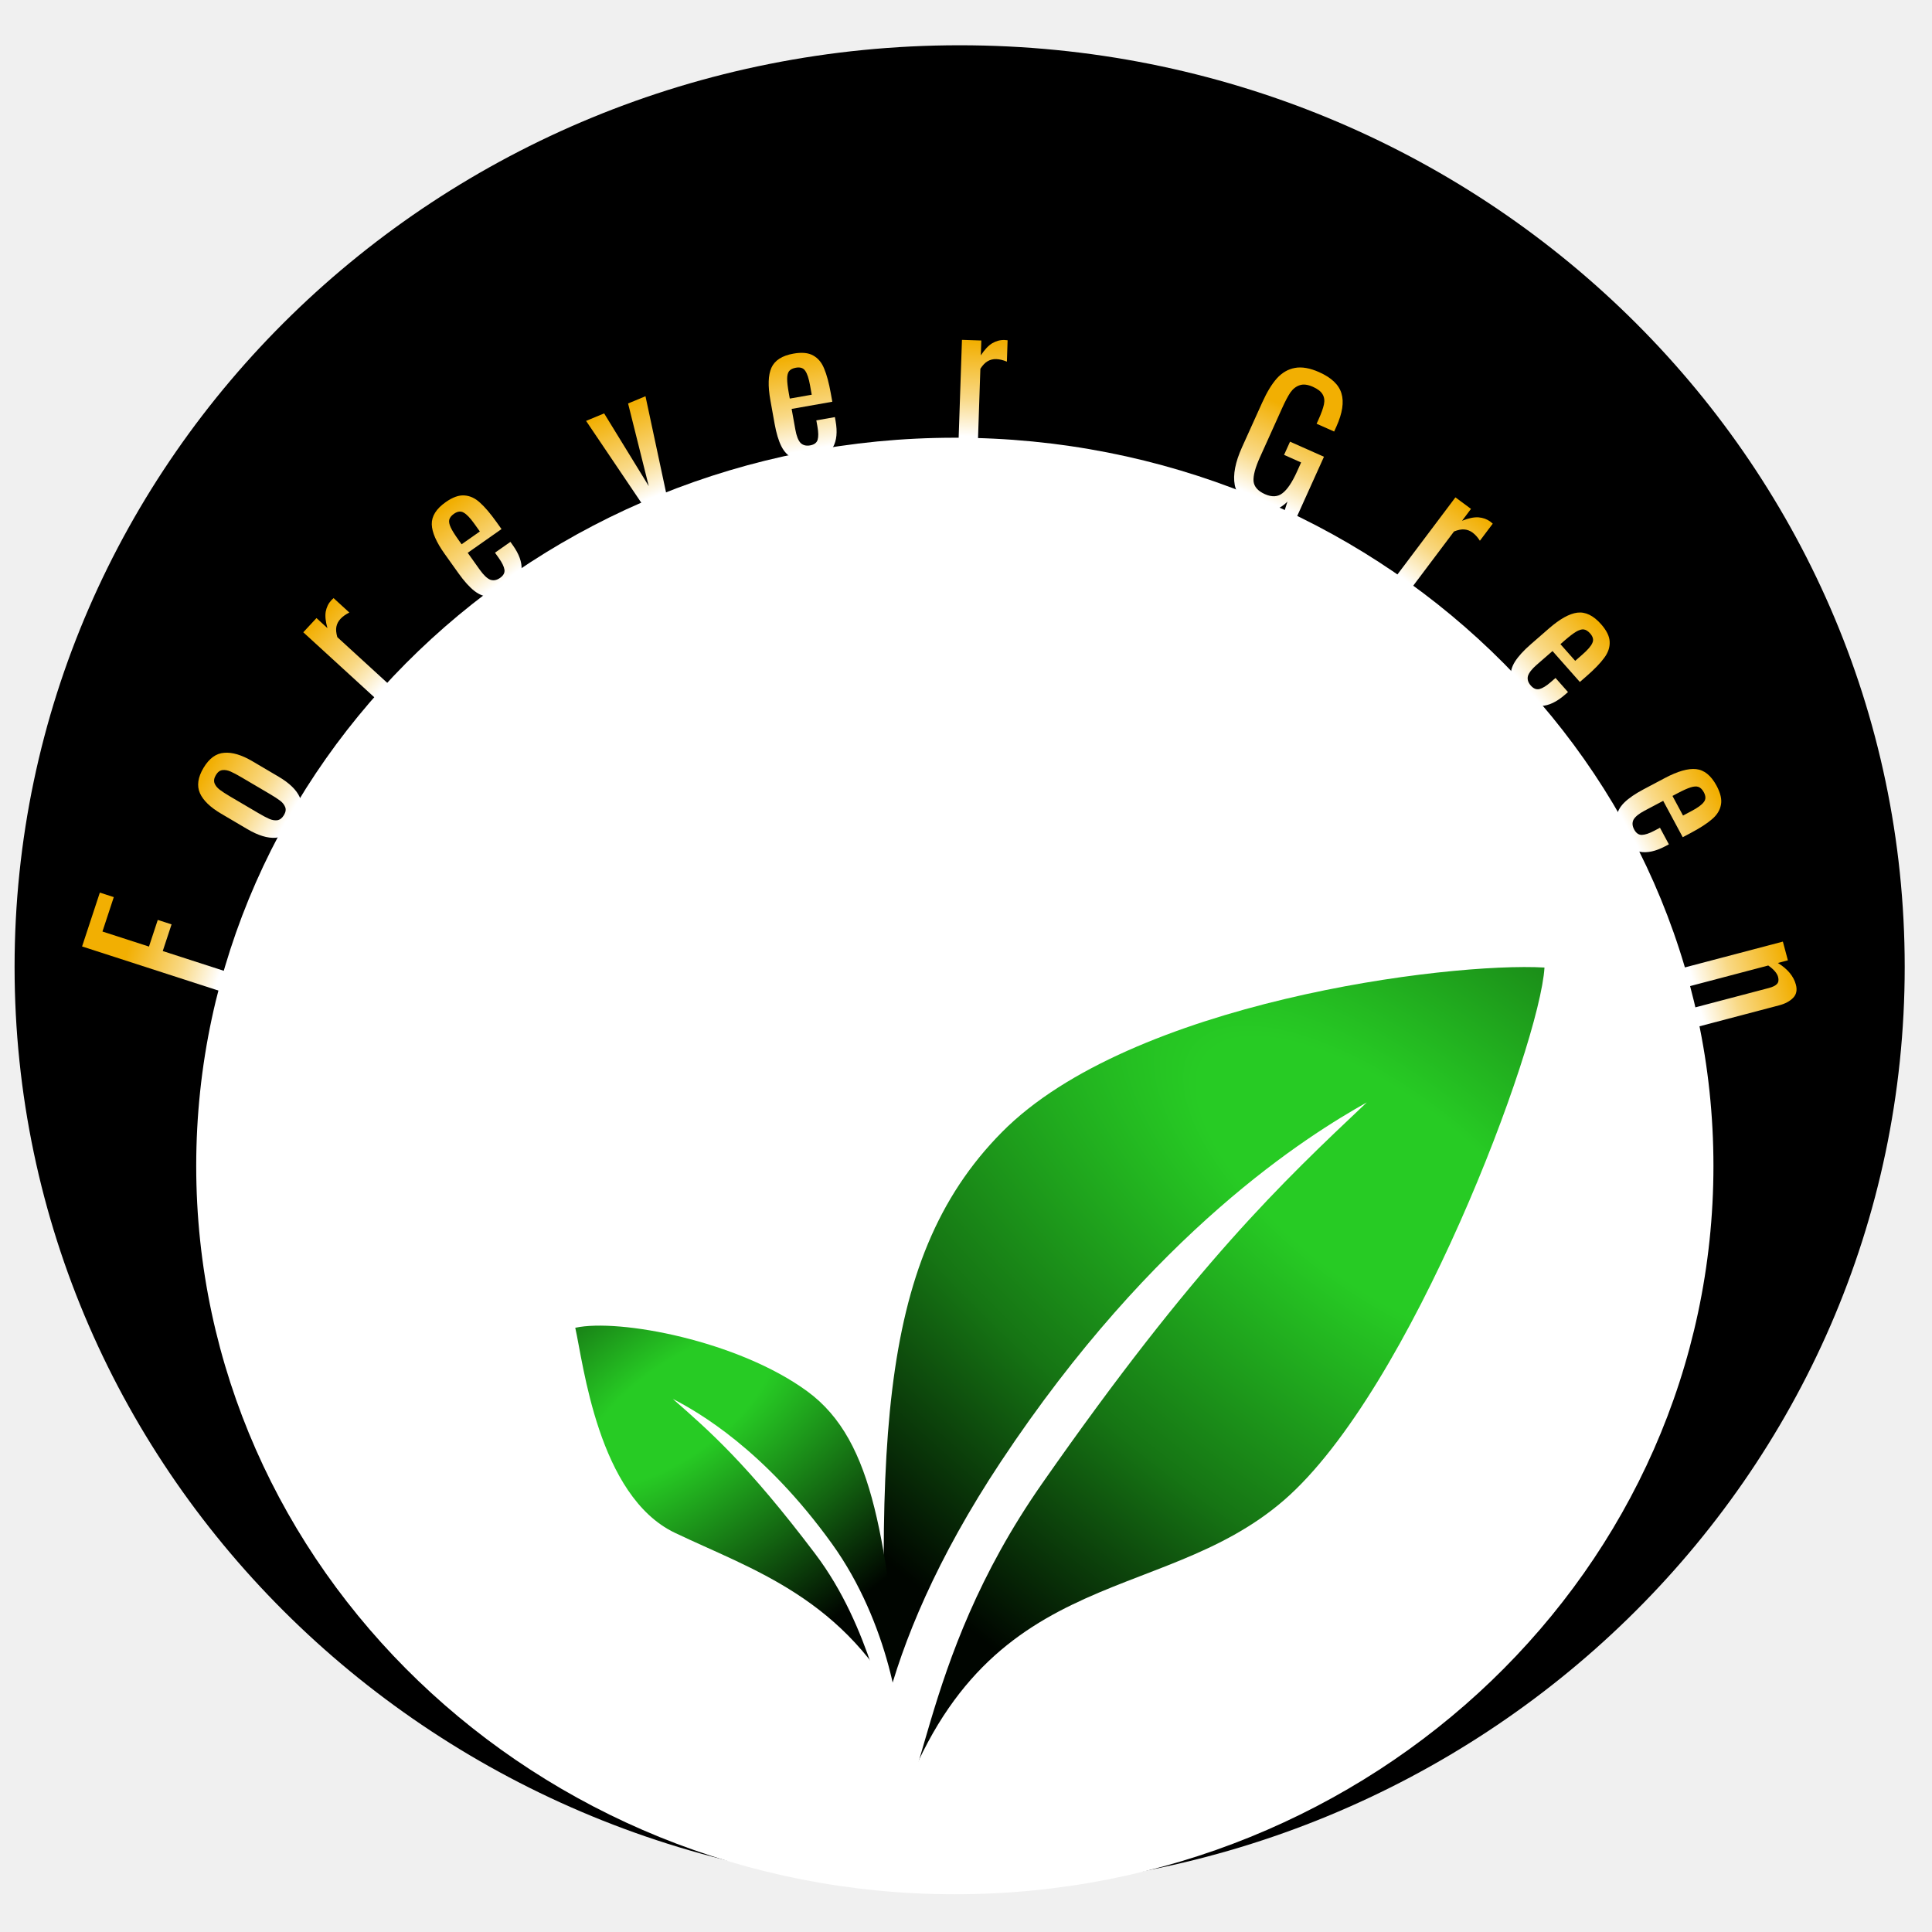
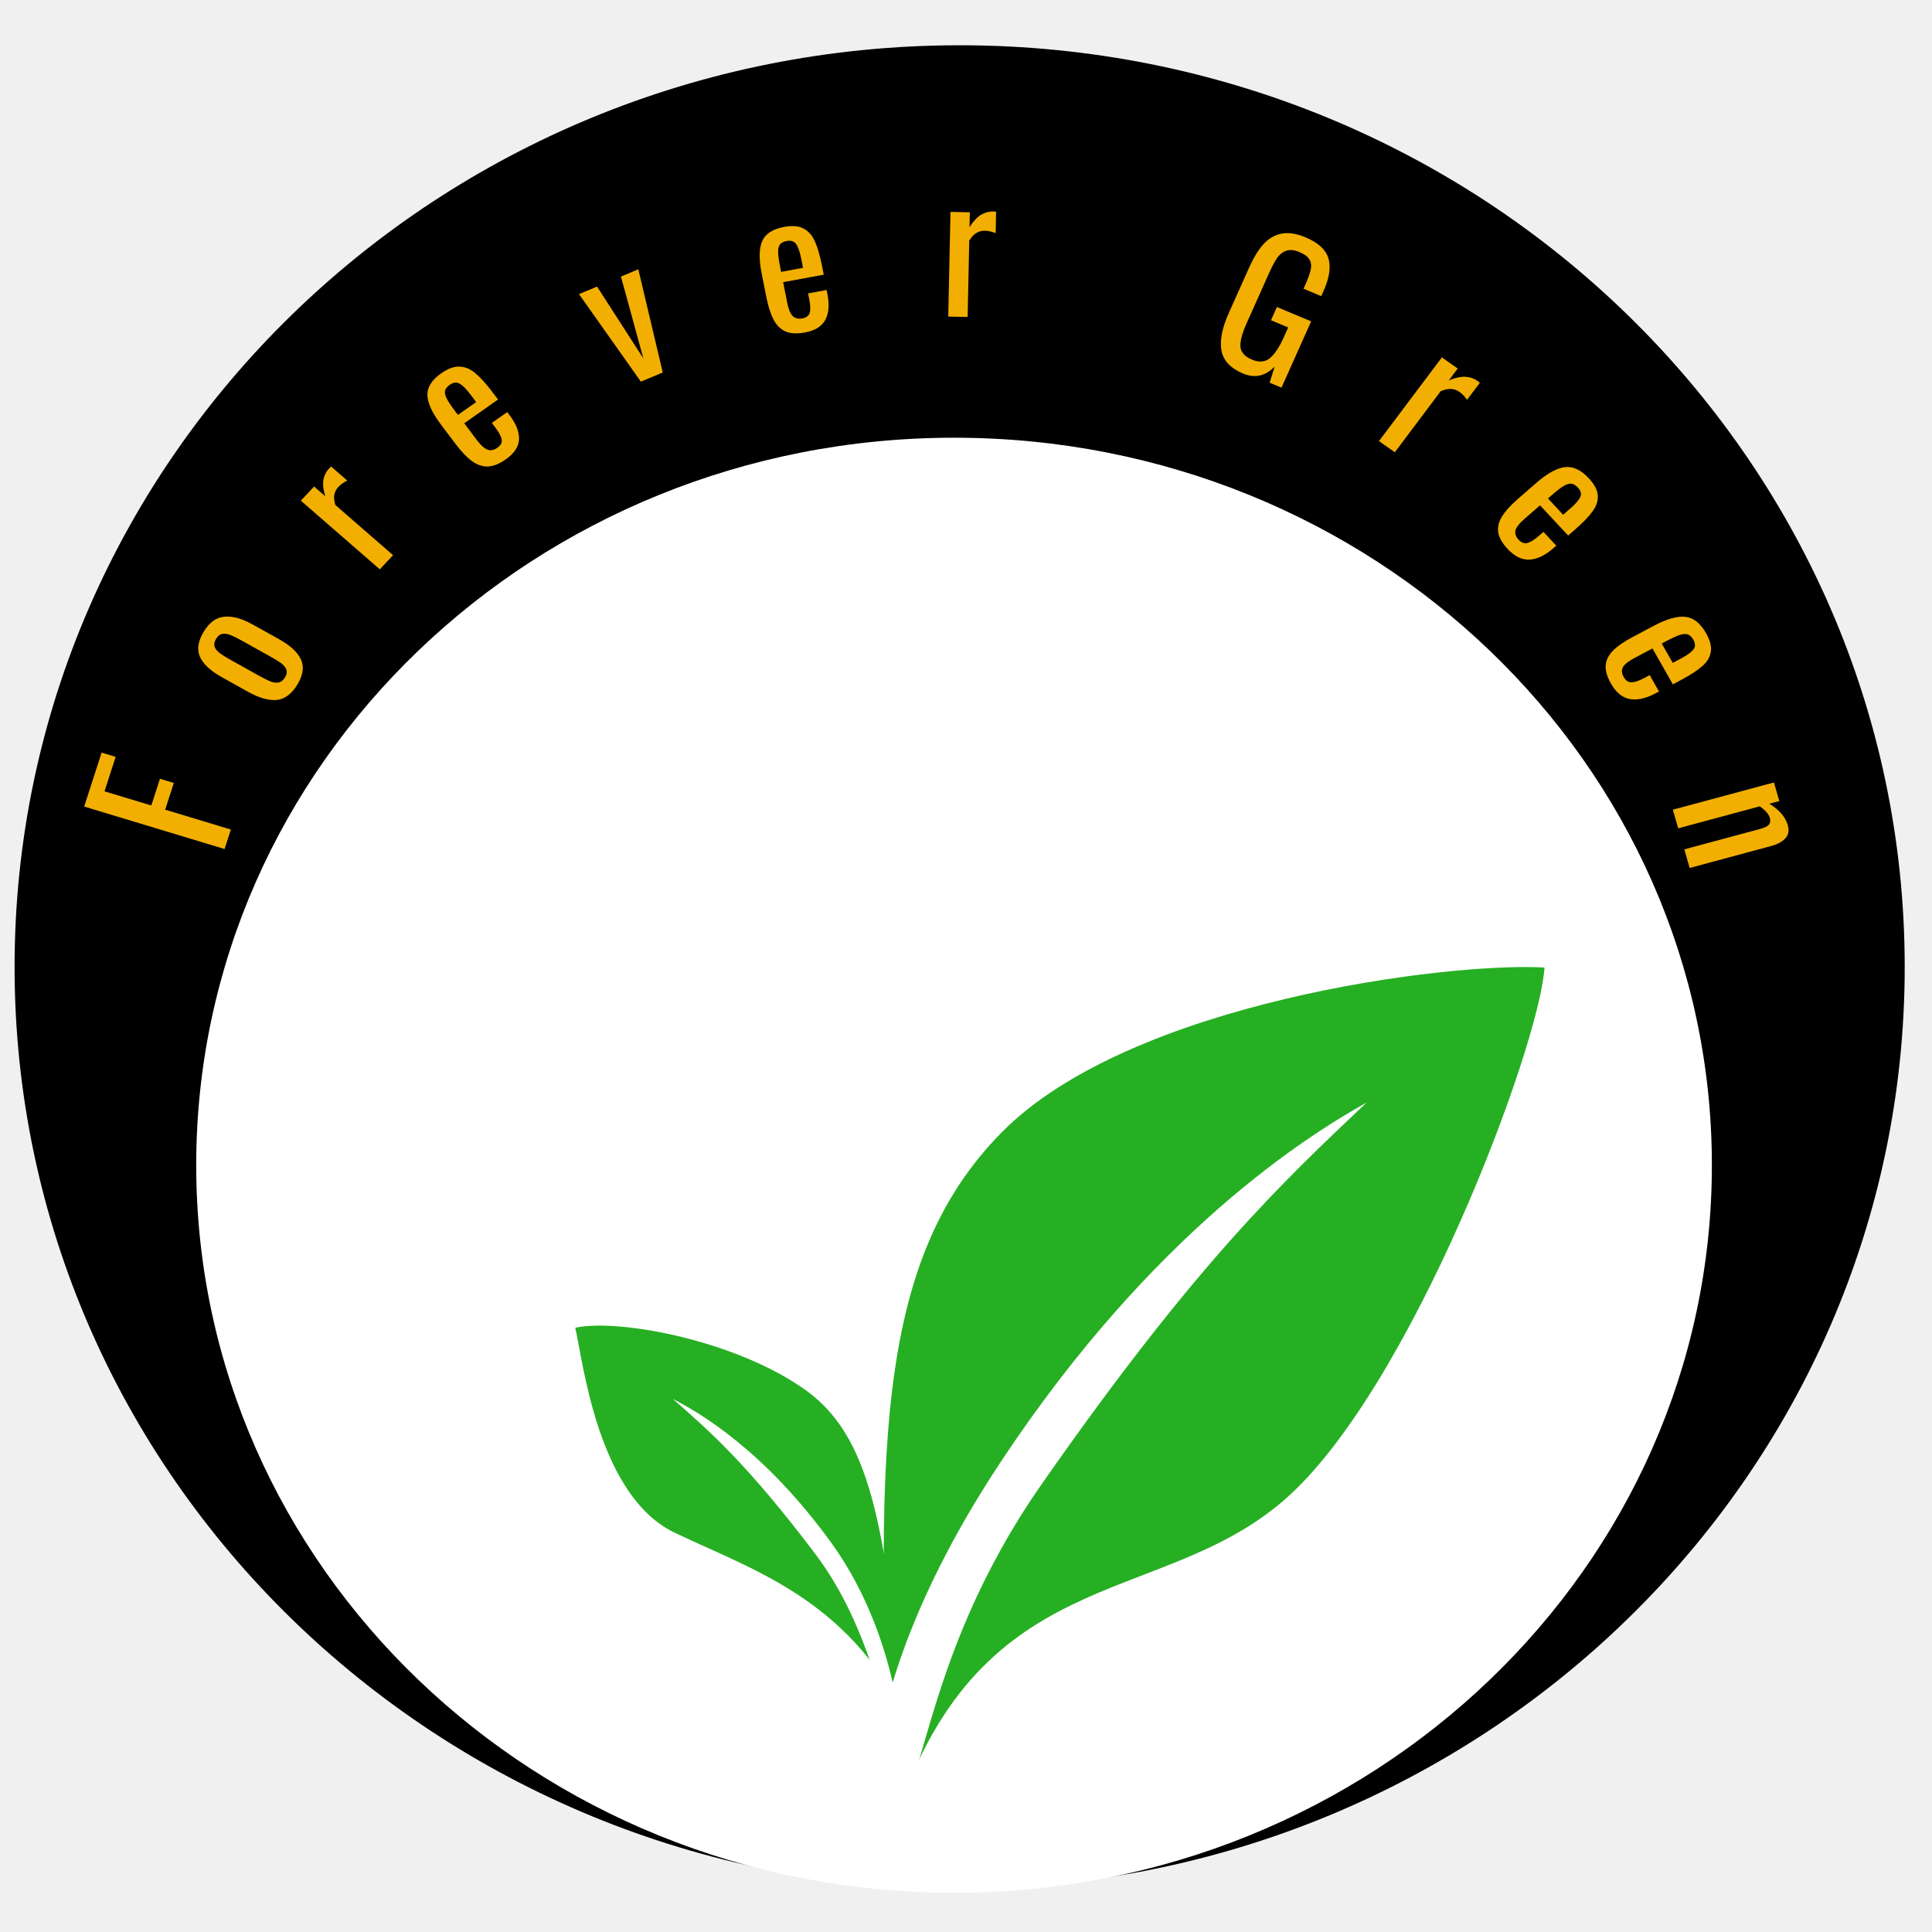
<svg xmlns="http://www.w3.org/2000/svg" width="128" height="128" viewBox="0 0 128 128" fill="none">
-   <g clip-path="url(#clip0)">
-     <ellipse cx="63.579" cy="64.061" rx="62.613" ry="61.062" fill="black" />
-     <ellipse cx="63.26" cy="77.25" rx="50.26" ry="48.25" fill="white" />
-     <path d="M102.326 64.102C102.014 69.267 93.485 92.097 85.073 99.387C76.661 106.677 64.67 103.312 59.108 121.202C57.943 96.518 57.855 83.625 66.382 75.005C74.908 66.384 95.928 63.734 102.326 64.102Z" fill="url(#paint0_radial)" />
-     <path d="M38.112 87.968C38.648 90.316 39.62 99.111 44.706 101.549C49.792 103.986 56.048 105.864 59.96 113.676C58.621 102.259 58.048 95.516 53.478 92.174C48.909 88.832 41.022 87.337 38.112 87.968Z" fill="url(#paint1_radial)" />
-     <path d="M69.047 98.281C60.563 110.432 61.5 120 58 122.5C57.247 118.87 57.803 109.671 66.309 96.841C76.443 81.554 86.677 75.215 90.552 73.038C84.955 78.33 79.224 83.706 69.047 98.281Z" fill="white" />
-     <path d="M54.004 102.937C57.759 107.902 58.491 113.836 59.577 115.634C59.834 114.1 58.904 107.541 55.129 102.291C50.631 96.036 46.236 93.535 44.576 92.682C47.009 94.815 49.5 96.981 54.004 102.937Z" fill="white" />
-     <path d="M5.438 62.705L6.615 59.137L7.539 59.436L6.788 61.716L9.87 62.713L10.452 60.947L11.366 61.242L10.783 63.009L15.11 64.409L14.685 65.697L5.438 62.705Z" fill="url(#paint2_linear)" />
-     <path d="M19.627 54.485C19.249 55.116 18.794 55.457 18.261 55.505C17.726 55.543 17.1 55.351 16.383 54.929L14.647 53.906C13.93 53.484 13.463 53.033 13.247 52.553C13.029 52.062 13.108 51.501 13.486 50.869C13.86 50.244 14.315 49.913 14.85 49.875C15.382 49.827 16.007 50.013 16.724 50.435L18.46 51.458C19.177 51.88 19.645 52.336 19.864 52.827C20.08 53.307 20.001 53.86 19.627 54.485ZM18.81 54.004C18.93 53.805 18.957 53.626 18.893 53.468C18.83 53.309 18.718 53.169 18.558 53.047C18.398 52.925 18.17 52.777 17.873 52.602L16.002 51.501C15.706 51.326 15.465 51.199 15.281 51.118C15.089 51.033 14.908 51.001 14.738 51.021C14.567 51.041 14.422 51.151 14.303 51.35C14.184 51.549 14.154 51.731 14.214 51.896C14.277 52.054 14.393 52.197 14.56 52.323C14.72 52.445 14.948 52.593 15.244 52.768L17.115 53.869C17.412 54.044 17.652 54.172 17.837 54.252C18.021 54.333 18.199 54.364 18.37 54.343C18.544 54.316 18.691 54.203 18.81 54.004Z" fill="url(#paint3_linear)" />
-     <path d="M20.093 41.89L20.968 40.949L21.693 41.614C21.568 41.173 21.53 40.808 21.581 40.519C21.638 40.223 21.761 39.973 21.952 39.768C22.001 39.715 22.05 39.668 22.1 39.626L23.144 40.582C22.899 40.705 22.703 40.845 22.556 41.004C22.414 41.156 22.324 41.329 22.286 41.522C22.248 41.704 22.269 41.934 22.348 42.213L26.083 45.631L25.208 46.571L20.093 41.89Z" fill="url(#paint4_linear)" />
-     <path d="M33.672 39.065C33.233 39.373 32.834 39.531 32.476 39.538C32.113 39.539 31.766 39.412 31.435 39.155C31.105 38.899 30.754 38.51 30.382 37.989L29.462 36.7C28.904 35.919 28.619 35.264 28.606 34.736C28.594 34.197 28.903 33.706 29.532 33.265C29.99 32.943 30.401 32.796 30.765 32.824C31.136 32.847 31.48 33.006 31.798 33.3C32.118 33.584 32.485 34.015 32.899 34.594L33.226 35.053L30.987 36.626L31.795 37.759C32.042 38.104 32.27 38.32 32.479 38.407C32.691 38.483 32.908 38.443 33.131 38.287C33.353 38.13 33.451 37.95 33.422 37.745C33.389 37.533 33.261 37.272 33.038 36.959L32.794 36.617L33.816 35.9L33.969 36.115C34.392 36.707 34.587 37.249 34.555 37.741C34.523 38.233 34.228 38.674 33.672 39.065ZM31.791 35.211L31.428 34.703C31.154 34.319 30.92 34.074 30.725 33.966C30.532 33.847 30.315 33.873 30.072 34.043C29.902 34.163 29.799 34.294 29.763 34.436C29.734 34.574 29.768 34.746 29.865 34.951C29.958 35.15 30.125 35.419 30.367 35.757L30.583 36.06L31.791 35.211Z" fill="url(#paint5_linear)" />
-     <path d="M38.829 27.885L40.026 27.389L42.981 32.203L41.612 26.731L42.765 26.252L44.239 33.148L42.787 33.751L38.829 27.885Z" fill="url(#paint6_linear)" />
-     <path d="M53.829 30.443C53.301 30.536 52.874 30.51 52.547 30.364C52.219 30.211 51.961 29.948 51.772 29.575C51.583 29.203 51.432 28.701 51.319 28.071L51.039 26.512C50.87 25.568 50.892 24.853 51.106 24.369C51.326 23.875 51.815 23.561 52.571 23.428C53.122 23.33 53.556 23.371 53.873 23.551C54.198 23.729 54.441 24.019 54.602 24.421C54.77 24.814 54.917 25.361 55.043 26.061L55.143 26.616L52.448 27.092L52.694 28.462C52.769 28.88 52.882 29.172 53.034 29.34C53.193 29.499 53.406 29.555 53.674 29.508C53.942 29.46 54.107 29.338 54.169 29.14C54.229 28.934 54.226 28.643 54.158 28.265L54.084 27.851L55.313 27.634L55.36 27.894C55.488 28.611 55.433 29.185 55.193 29.617C54.954 30.049 54.499 30.325 53.829 30.443ZM53.779 26.151L53.669 25.537C53.585 25.072 53.479 24.75 53.349 24.57C53.225 24.38 53.018 24.311 52.726 24.363C52.522 24.399 52.373 24.474 52.279 24.588C52.194 24.7 52.151 24.87 52.151 25.098C52.15 25.317 52.186 25.632 52.259 26.041L52.325 26.407L53.779 26.151Z" fill="url(#paint7_linear)" />
-     <path d="M63.732 22.516L65.015 22.559L64.982 23.542C65.235 23.158 65.488 22.891 65.741 22.739C66.002 22.587 66.273 22.516 66.553 22.526C66.625 22.528 66.693 22.534 66.756 22.544L66.709 23.96C66.456 23.855 66.222 23.799 66.006 23.792C65.798 23.785 65.608 23.831 65.437 23.93C65.274 24.02 65.112 24.187 64.952 24.43L64.781 29.491L63.498 29.448L63.732 22.516Z" fill="url(#paint8_linear)" />
-     <path d="M83.208 33.656C82.404 33.299 81.936 32.789 81.805 32.127C81.678 31.457 81.839 30.623 82.29 29.624L83.629 26.659C83.938 25.974 84.261 25.443 84.597 25.067C84.944 24.687 85.342 24.457 85.791 24.376C86.251 24.291 86.784 24.384 87.39 24.653C88.209 25.017 88.704 25.486 88.874 26.061C89.052 26.639 88.94 27.372 88.539 28.262L88.391 28.59L87.228 28.074L87.352 27.801C87.543 27.378 87.663 27.042 87.714 26.793C87.769 26.537 87.738 26.313 87.623 26.122C87.514 25.934 87.299 25.768 86.978 25.625C86.634 25.473 86.342 25.439 86.102 25.525C85.864 25.604 85.661 25.763 85.491 26.003C85.329 26.246 85.149 26.586 84.951 27.024L83.47 30.306C83.164 30.984 83.024 31.508 83.05 31.879C83.086 32.245 83.338 32.532 83.806 32.74C84.267 32.944 84.653 32.923 84.966 32.677C85.287 32.434 85.606 31.959 85.926 31.252L86.202 30.639L85.073 30.137L85.468 29.262L87.716 30.261L85.736 34.647L84.957 34.302L85.296 33.231C84.679 33.858 83.983 34 83.208 33.656Z" fill="url(#paint9_linear)" />
-     <path d="M96.425 32.952L97.457 33.715L96.865 34.502C97.294 34.331 97.656 34.256 97.952 34.275C98.254 34.3 98.517 34.395 98.742 34.562C98.8 34.604 98.852 34.648 98.899 34.693L98.047 35.825C97.899 35.596 97.739 35.417 97.565 35.288C97.398 35.165 97.216 35.094 97.018 35.078C96.832 35.059 96.603 35.104 96.332 35.212L93.287 39.26L92.255 38.496L96.425 32.952Z" fill="url(#paint10_linear)" />
-     <path d="M100.696 46.034C100.341 45.633 100.141 45.255 100.095 44.903C100.056 44.544 100.148 44.189 100.37 43.836C100.592 43.484 100.945 43.097 101.428 42.677L102.623 41.636C103.347 41.006 103.973 40.657 104.501 40.59C105.04 40.523 105.565 40.777 106.073 41.352C106.444 41.771 106.635 42.162 106.645 42.524C106.661 42.892 106.538 43.248 106.277 43.593C106.026 43.938 105.633 44.344 105.096 44.812L104.67 45.182L102.858 43.134L101.807 44.048C101.488 44.327 101.295 44.574 101.23 44.79C101.176 45.006 101.239 45.217 101.419 45.42C101.599 45.624 101.79 45.701 101.993 45.652C102.201 45.598 102.45 45.445 102.74 45.193L103.057 44.917L103.884 45.851L103.684 46.025C103.135 46.503 102.612 46.751 102.116 46.77C101.62 46.788 101.146 46.543 100.696 46.034ZM104.361 43.782L104.831 43.372C105.187 43.062 105.409 42.805 105.496 42.602C105.595 42.399 105.546 42.187 105.35 41.966C105.212 41.81 105.07 41.722 104.924 41.701C104.782 41.686 104.614 41.737 104.418 41.855C104.229 41.966 103.977 42.159 103.663 42.432L103.383 42.677L104.361 43.782Z" fill="url(#paint11_linear)" />
-     <path d="M107.424 55.39C107.17 54.918 107.062 54.505 107.099 54.151C107.142 53.793 107.313 53.467 107.61 53.175C107.907 52.882 108.338 52.586 108.904 52.287L110.304 51.546C111.153 51.097 111.842 50.9 112.371 50.955C112.911 51.013 113.363 51.38 113.727 52.056C113.992 52.549 114.088 52.974 114.015 53.328C113.946 53.691 113.745 54.01 113.412 54.285C113.09 54.565 112.614 54.871 111.984 55.204L111.486 55.467L110.191 53.058L108.96 53.709C108.585 53.907 108.341 54.104 108.228 54.3C108.126 54.498 108.139 54.718 108.268 54.957C108.397 55.197 108.565 55.316 108.773 55.314C108.989 55.309 109.266 55.217 109.605 55.037L109.977 54.84L110.568 55.939L110.334 56.063C109.69 56.403 109.125 56.526 108.638 56.431C108.151 56.336 107.746 55.989 107.424 55.39ZM111.505 54.032L112.056 53.74C112.474 53.52 112.748 53.32 112.879 53.142C113.022 52.967 113.023 52.75 112.883 52.489C112.784 52.306 112.666 52.187 112.528 52.134C112.394 52.087 112.218 52.099 112.002 52.168C111.792 52.234 111.503 52.364 111.135 52.559L110.806 52.733L111.505 54.032Z" fill="url(#paint12_linear)" />
-     <path d="M118.12 62.384L118.452 63.624L117.791 63.799C118.436 64.199 118.833 64.678 118.982 65.234C119.079 65.597 119.017 65.891 118.795 66.115C118.574 66.339 118.269 66.501 117.883 66.603L112.451 68.033L112.119 66.793L117.191 65.458C117.446 65.391 117.626 65.302 117.729 65.192C117.832 65.082 117.856 64.927 117.803 64.726C117.737 64.479 117.52 64.226 117.152 63.967L111.744 65.391L111.412 64.151L118.12 62.384Z" fill="url(#paint13_linear)" />
-   </g>
-   <defs>
-     <radialGradient id="paint0_radial" cx="0" cy="0" r="1" gradientUnits="userSpaceOnUse" gradientTransform="translate(91.3787 78.8148) rotate(127.419) scale(51.0952 120.263)">
-       <stop offset="0.12" stop-color="#27CB24" />
-       <stop offset="0.453" stop-color="#167514" />
-       <stop offset="0.776" stop-color="#000500" />
-     </radialGradient>
-     <radialGradient id="paint1_radial" cx="0" cy="0" r="1" gradientUnits="userSpaceOnUse" gradientTransform="translate(44.8276 93.4328) rotate(54.2238) scale(24.9248 60.8569)">
-       <stop offset="0.12" stop-color="#27CB24" />
-       <stop offset="0.427" stop-color="#136411" />
-       <stop offset="0.693" stop-color="#000500" />
-     </radialGradient>
-     <linearGradient id="paint2_linear" x1="1.961" y1="59.586" x2="20.222" y2="65.606" gradientUnits="userSpaceOnUse">
-       <stop offset="0.375" stop-color="#F2AF02" />
-       <stop offset="0.573" stop-color="#F9D986" />
-       <stop offset="0.703" stop-color="white" />
-     </linearGradient>
-     <linearGradient id="paint3_linear" x1="7.807" y1="46.793" x2="24.285" y2="56.652" gradientUnits="userSpaceOnUse">
-       <stop offset="0.375" stop-color="#F2AF02" />
-       <stop offset="0.573" stop-color="#F9D986" />
-       <stop offset="0.703" stop-color="white" />
-     </linearGradient>
-     <linearGradient id="paint4_linear" x1="15.867" y1="36.064" x2="29.905" y2="49.121" gradientUnits="userSpaceOnUse">
-       <stop offset="0.375" stop-color="#F2AF02" />
-       <stop offset="0.573" stop-color="#F9D986" />
-       <stop offset="0.703" stop-color="white" />
-     </linearGradient>
-     <linearGradient id="paint5_linear" x1="26" y1="27.233" x2="37.001" y2="42.895" gradientUnits="userSpaceOnUse">
-       <stop offset="0.375" stop-color="#F2AF02" />
-       <stop offset="0.573" stop-color="#F9D986" />
-       <stop offset="0.703" stop-color="white" />
-     </linearGradient>
-     <linearGradient id="paint6_linear" x1="38.385" y1="20.424" x2="45.708" y2="38.075" gradientUnits="userSpaceOnUse">
-       <stop offset="0.375" stop-color="#F2AF02" />
-       <stop offset="0.573" stop-color="#F9D986" />
-       <stop offset="0.703" stop-color="white" />
-     </linearGradient>
-     <linearGradient id="paint7_linear" x1="51.969" y1="16.459" x2="55.289" y2="35.261" gradientUnits="userSpaceOnUse">
-       <stop offset="0.375" stop-color="#F2AF02" />
-       <stop offset="0.573" stop-color="#F9D986" />
-       <stop offset="0.703" stop-color="white" />
-     </linearGradient>
-     <linearGradient id="paint8_linear" x1="65.423" y1="15.505" x2="64.791" y2="34.583" gradientUnits="userSpaceOnUse">
-       <stop offset="0.375" stop-color="#F2AF02" />
-       <stop offset="0.573" stop-color="#F9D986" />
-       <stop offset="0.703" stop-color="white" />
-     </linearGradient>
-     <linearGradient id="paint9_linear" x1="89.626" y1="21.054" x2="81.868" y2="38.523" gradientUnits="userSpaceOnUse">
-       <stop offset="0.375" stop-color="#F2AF02" />
-       <stop offset="0.573" stop-color="#F9D986" />
-       <stop offset="0.703" stop-color="white" />
-     </linearGradient>
-     <linearGradient id="paint10_linear" x1="101.836" y1="28.166" x2="90.449" y2="43.554" gradientUnits="userSpaceOnUse">
-       <stop offset="0.375" stop-color="#F2AF02" />
-       <stop offset="0.573" stop-color="#F9D986" />
-       <stop offset="0.703" stop-color="white" />
-     </linearGradient>
-     <linearGradient id="paint11_linear" x1="111.745" y1="37.244" x2="97.383" y2="49.95" gradientUnits="userSpaceOnUse">
-       <stop offset="0.375" stop-color="#F2AF02" />
-       <stop offset="0.573" stop-color="#F9D986" />
-       <stop offset="0.703" stop-color="white" />
-     </linearGradient>
-     <linearGradient id="paint12_linear" x1="120.181" y1="49.343" x2="103.262" y2="58.438" gradientUnits="userSpaceOnUse">
-       <stop offset="0.375" stop-color="#F2AF02" />
-       <stop offset="0.573" stop-color="#F9D986" />
-       <stop offset="0.703" stop-color="white" />
-     </linearGradient>
-     <linearGradient id="paint13_linear" x1="125.608" y1="63.035" x2="107.028" y2="68.005" gradientUnits="userSpaceOnUse">
-       <stop offset="0.375" stop-color="#F2AF02" />
-       <stop offset="0.573" stop-color="#F9D986" />
-       <stop offset="0.703" stop-color="white" />
-     </linearGradient>
-     <clipPath id="clip0">
-       <rect width="128" height="128" fill="white" />
-     </clipPath>
-   </defs>
+   <ellipse cx="63.579" cy="64.061" rx="62.613" ry="61.062" fill="black" />
+   <ellipse cx="63.208" cy="77.2" rx="50.208" ry="48.2" fill="white" />
+   <path d="M102.326 64.102C102.014 69.267 93.485 92.097 85.073 99.387C76.661 106.677 64.67 103.312 59.108 121.202C57.943 96.518 57.855 83.625 66.382 75.005C74.908 66.384 95.928 63.734 102.326 64.102Z" fill="#26AF23" />
+   <path d="M38.112 87.967C38.648 90.316 39.62 99.111 44.706 101.549C49.792 103.986 56.048 105.864 59.96 113.676C58.621 102.259 58.048 95.516 53.478 92.174C48.909 88.832 41.022 87.337 38.112 87.967Z" fill="#26AF23" />
+   <path d="M69.047 98.281C60.563 110.432 61.5 120 58 122.5C57.247 118.87 57.803 109.671 66.309 96.841C76.443 81.554 86.677 75.215 90.552 73.037C84.955 78.33 79.224 83.705 69.047 98.281Z" fill="white" />
+   <path d="M54.004 102.937C57.759 107.902 58.492 113.836 59.577 115.634C59.834 114.1 58.904 107.541 55.129 102.291C50.631 96.036 46.236 93.535 44.576 92.682C47.009 94.815 49.5 96.981 54.004 102.937Z" fill="white" />
+   <path d="M5.577 53.437L6.732 49.862L7.662 50.144L6.924 52.428L10.025 53.365L10.597 51.595L11.516 51.873L10.944 53.643L15.296 54.959L14.879 56.25L5.577 53.437Z" fill="#F2AF02" />
+   <path d="M19.711 45.339C19.334 45.971 18.877 46.316 18.34 46.374C17.8 46.421 17.167 46.242 16.441 45.837L14.68 44.855C13.954 44.45 13.48 44.012 13.258 43.54C13.034 43.058 13.11 42.501 13.487 41.868C13.86 41.243 14.316 40.907 14.856 40.86C15.393 40.802 16.025 40.976 16.751 41.381L18.512 42.362C19.238 42.767 19.714 43.211 19.938 43.693C20.16 44.165 20.084 44.713 19.711 45.339ZM18.883 44.877C19.002 44.678 19.029 44.501 18.963 44.345C18.898 44.189 18.784 44.053 18.622 43.935C18.459 43.817 18.228 43.674 17.927 43.506L16.031 42.449C15.73 42.281 15.487 42.159 15.3 42.083C15.106 42.002 14.923 41.973 14.751 41.996C14.579 42.019 14.434 42.131 14.315 42.33C14.196 42.529 14.167 42.71 14.229 42.873C14.294 43.028 14.412 43.167 14.581 43.289C14.743 43.407 14.975 43.55 15.275 43.717L17.172 44.775C17.472 44.942 17.716 45.064 17.902 45.141C18.089 45.218 18.269 45.245 18.441 45.221C18.617 45.191 18.765 45.077 18.883 44.877Z" fill="#F2AF02" />
+   <path d="M19.933 33.172L20.807 32.231L21.55 32.877C21.418 32.444 21.375 32.084 21.424 31.798C21.477 31.505 21.6 31.256 21.791 31.052C21.84 30.999 21.889 30.952 21.939 30.91L23.007 31.839C22.76 31.963 22.563 32.105 22.416 32.263C22.274 32.415 22.185 32.587 22.149 32.778C22.113 32.958 22.136 33.185 22.22 33.459L26.04 36.781L25.165 37.721L19.933 33.172Z" fill="#F2AF02" />
+   <path d="M33.514 30.43C33.075 30.738 32.675 30.898 32.312 30.908C31.945 30.912 31.592 30.789 31.253 30.539C30.915 30.288 30.553 29.907 30.168 29.396L29.216 28.131C28.639 27.364 28.339 26.72 28.317 26.198C28.297 25.665 28.601 25.178 29.229 24.736C29.687 24.414 30.101 24.265 30.469 24.29C30.845 24.309 31.196 24.463 31.523 24.751C31.851 25.028 32.23 25.451 32.657 26.02L32.996 26.47L30.758 28.044L31.594 29.156C31.849 29.495 32.083 29.706 32.297 29.791C32.512 29.864 32.731 29.822 32.954 29.666C33.177 29.509 33.272 29.33 33.24 29.128C33.203 28.919 33.069 28.662 32.838 28.355L32.586 28.02L33.607 27.302L33.766 27.513C34.203 28.094 34.41 28.628 34.386 29.114C34.361 29.6 34.071 30.039 33.514 30.43ZM31.547 26.639L31.172 26.141C30.888 25.764 30.647 25.523 30.448 25.418C30.251 25.303 30.031 25.33 29.789 25.5C29.619 25.62 29.517 25.75 29.483 25.892C29.456 26.028 29.493 26.197 29.595 26.399C29.692 26.595 29.865 26.859 30.116 27.191L30.339 27.488L31.547 26.639Z" fill="#F2AF02" />
+   <path d="M38.36 19.486L39.556 18.986L42.625 23.747L41.139 18.323L42.29 17.841L43.91 24.678L42.46 25.285L38.36 19.486Z" fill="#F2AF02" />
+   <path d="M53.328 22.027C52.801 22.124 52.373 22.102 52.043 21.959C51.711 21.809 51.448 21.548 51.252 21.178C51.056 20.807 50.896 20.308 50.772 19.68L50.464 18.127C50.277 17.185 50.287 16.472 50.492 15.986C50.705 15.492 51.188 15.175 51.944 15.036C52.494 14.934 52.93 14.972 53.25 15.149C53.579 15.324 53.827 15.612 53.996 16.012C54.172 16.402 54.328 16.947 54.467 17.645L54.576 18.198L51.885 18.694L52.156 20.059C52.238 20.475 52.357 20.767 52.512 20.933C52.674 21.09 52.889 21.144 53.156 21.095C53.424 21.046 53.587 20.922 53.645 20.724C53.703 20.518 53.694 20.227 53.619 19.851L53.538 19.439L54.765 19.212L54.816 19.471C54.958 20.185 54.912 20.759 54.68 21.192C54.448 21.625 53.997 21.904 53.328 22.027ZM53.202 17.744L53.081 17.132C52.989 16.669 52.876 16.348 52.743 16.169C52.616 15.981 52.407 15.914 52.116 15.968C51.911 16.006 51.763 16.082 51.672 16.196C51.588 16.309 51.548 16.479 51.553 16.706C51.555 16.925 51.597 17.239 51.678 17.647L51.75 18.012L53.202 17.744Z" fill="#F2AF02" />
+   <path d="M62.971 14.039L64.254 14.065L64.234 15.049C64.482 14.662 64.731 14.391 64.983 14.236C65.242 14.082 65.512 14.007 65.792 14.013C65.864 14.014 65.932 14.02 65.995 14.029L65.966 15.445C65.712 15.343 65.477 15.291 65.261 15.286C65.053 15.282 64.864 15.33 64.694 15.431C64.532 15.523 64.372 15.692 64.215 15.937L64.109 21L62.825 20.974L62.971 14.039Z" fill="#F2AF02" />
+   <path d="M82.352 24.747C81.54 24.407 81.066 23.91 80.93 23.254C80.797 22.592 80.955 21.76 81.402 20.759L82.73 17.79C83.037 17.103 83.358 16.57 83.695 16.191C84.041 15.807 84.441 15.571 84.892 15.482C85.354 15.389 85.891 15.471 86.503 15.727C87.33 16.073 87.831 16.53 88.006 17.097C88.189 17.668 88.081 18.399 87.682 19.29L87.535 19.619L86.362 19.128L86.485 18.854C86.674 18.43 86.794 18.095 86.843 17.846C86.896 17.591 86.864 17.369 86.746 17.182C86.636 16.997 86.419 16.836 86.094 16.701C85.748 16.555 85.453 16.528 85.212 16.617C84.974 16.7 84.77 16.862 84.6 17.103C84.439 17.348 84.26 17.689 84.064 18.127L82.594 21.414C82.29 22.094 82.153 22.617 82.181 22.984C82.22 23.348 82.476 23.628 82.948 23.826C83.413 24.02 83.802 23.992 84.115 23.742C84.436 23.494 84.755 23.017 85.072 22.308L85.346 21.694L84.206 21.217L84.598 20.341L86.867 21.29L84.902 25.684L84.116 25.355L84.45 24.285C83.834 24.92 83.134 25.074 82.352 24.747Z" fill="#F2AF02" />
+   <path d="M95.528 23.678L96.578 24.416L95.987 25.203C96.419 25.028 96.784 24.947 97.083 24.962C97.389 24.981 97.656 25.071 97.885 25.232C97.944 25.273 97.997 25.315 98.045 25.359L97.194 26.491C97.042 26.267 96.878 26.093 96.701 25.969C96.531 25.849 96.346 25.783 96.146 25.77C95.958 25.755 95.727 25.802 95.453 25.913L92.411 29.963L91.36 29.225L95.528 23.678Z" fill="#F2AF02" />
+   <path d="M99.883 36.367C99.518 35.975 99.31 35.605 99.259 35.257C99.214 34.904 99.302 34.552 99.522 34.202C99.742 33.851 100.094 33.466 100.576 33.045L101.772 32.005C102.496 31.375 103.125 31.023 103.659 30.951C104.204 30.879 104.738 31.124 105.261 31.686C105.643 32.096 105.842 32.479 105.858 32.836C105.879 33.199 105.759 33.552 105.499 33.895C105.251 34.238 104.858 34.644 104.321 35.111L103.895 35.482L102.031 33.48L100.981 34.395C100.661 34.673 100.469 34.919 100.406 35.133C100.354 35.347 100.421 35.554 100.607 35.753C100.792 35.952 100.987 36.026 101.191 35.976C101.401 35.92 101.651 35.766 101.941 35.514L102.258 35.238L103.108 36.151L102.909 36.324C102.36 36.802 101.834 37.053 101.332 37.077C100.829 37.101 100.346 36.864 99.883 36.367ZM103.562 34.103L104.033 33.693C104.389 33.383 104.61 33.127 104.695 32.926C104.792 32.725 104.74 32.516 104.538 32.3C104.396 32.148 104.251 32.062 104.102 32.043C103.959 32.03 103.789 32.083 103.593 32.2C103.403 32.313 103.151 32.506 102.837 32.779L102.556 33.023L103.562 34.103Z" fill="#F2AF02" />
+   <path d="M106.732 45.29C106.467 44.824 106.349 44.416 106.38 44.065C106.417 43.71 106.583 43.387 106.877 43.095C107.171 42.803 107.6 42.507 108.166 42.206L109.565 41.463C110.413 41.013 111.105 40.813 111.64 40.864C112.186 40.918 112.649 41.279 113.028 41.946C113.305 42.432 113.41 42.852 113.344 43.204C113.281 43.563 113.085 43.88 112.753 44.156C112.433 44.434 111.959 44.741 111.33 45.075L110.832 45.339L109.479 42.962L108.249 43.615C107.875 43.814 107.632 44.01 107.522 44.205C107.423 44.402 107.44 44.619 107.575 44.856C107.709 45.092 107.882 45.209 108.092 45.206C108.309 45.199 108.587 45.106 108.926 44.926L109.297 44.729L109.914 45.813L109.681 45.937C109.038 46.278 108.469 46.404 107.976 46.313C107.482 46.222 107.068 45.881 106.732 45.29ZM110.824 43.918L111.375 43.625C111.792 43.404 112.065 43.204 112.194 43.027C112.334 42.853 112.331 42.637 112.185 42.38C112.082 42.2 111.961 42.083 111.821 42.031C111.684 41.985 111.507 41.998 111.29 42.068C111.079 42.135 110.79 42.266 110.423 42.461L110.094 42.635L110.824 43.918Z" fill="#F2AF02" />
+   <path d="M117.528 51.84L117.884 53.073L117.224 53.251C117.879 53.646 118.287 54.12 118.447 54.673C118.551 55.035 118.494 55.327 118.276 55.552C118.058 55.776 117.755 55.941 117.369 56.044L111.946 57.505L111.589 56.272L116.653 54.908C116.908 54.839 117.086 54.75 117.188 54.64C117.289 54.53 117.311 54.375 117.253 54.175C117.182 53.929 116.96 53.678 116.586 53.423L111.186 54.878L110.829 53.644L117.528 51.84Z" fill="#F2AF02" />
</svg>
